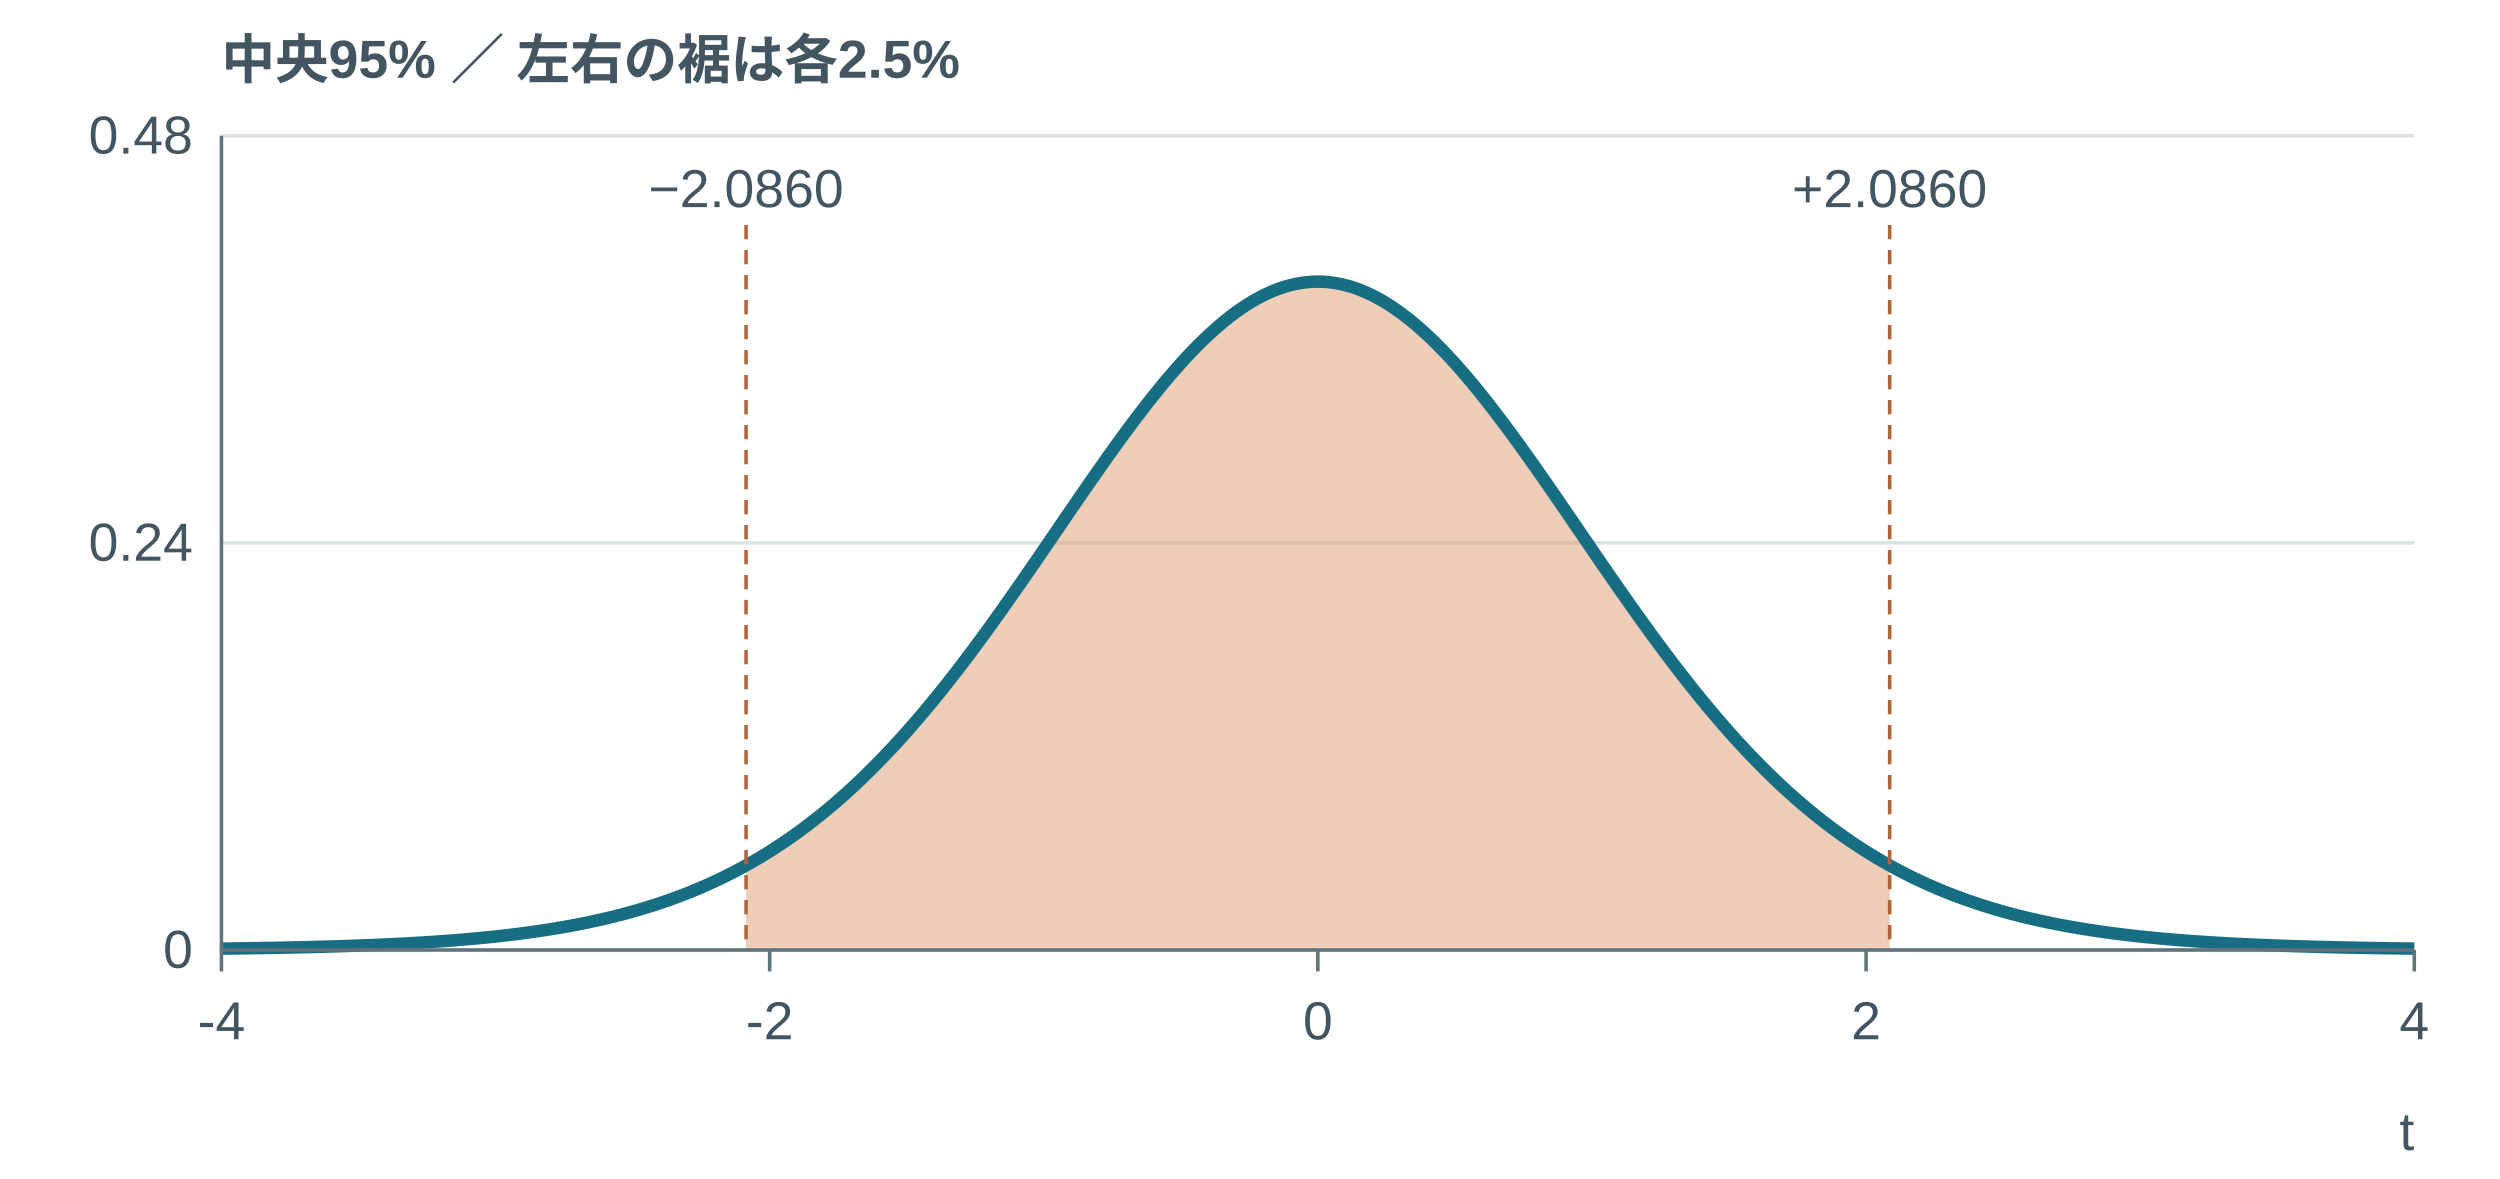
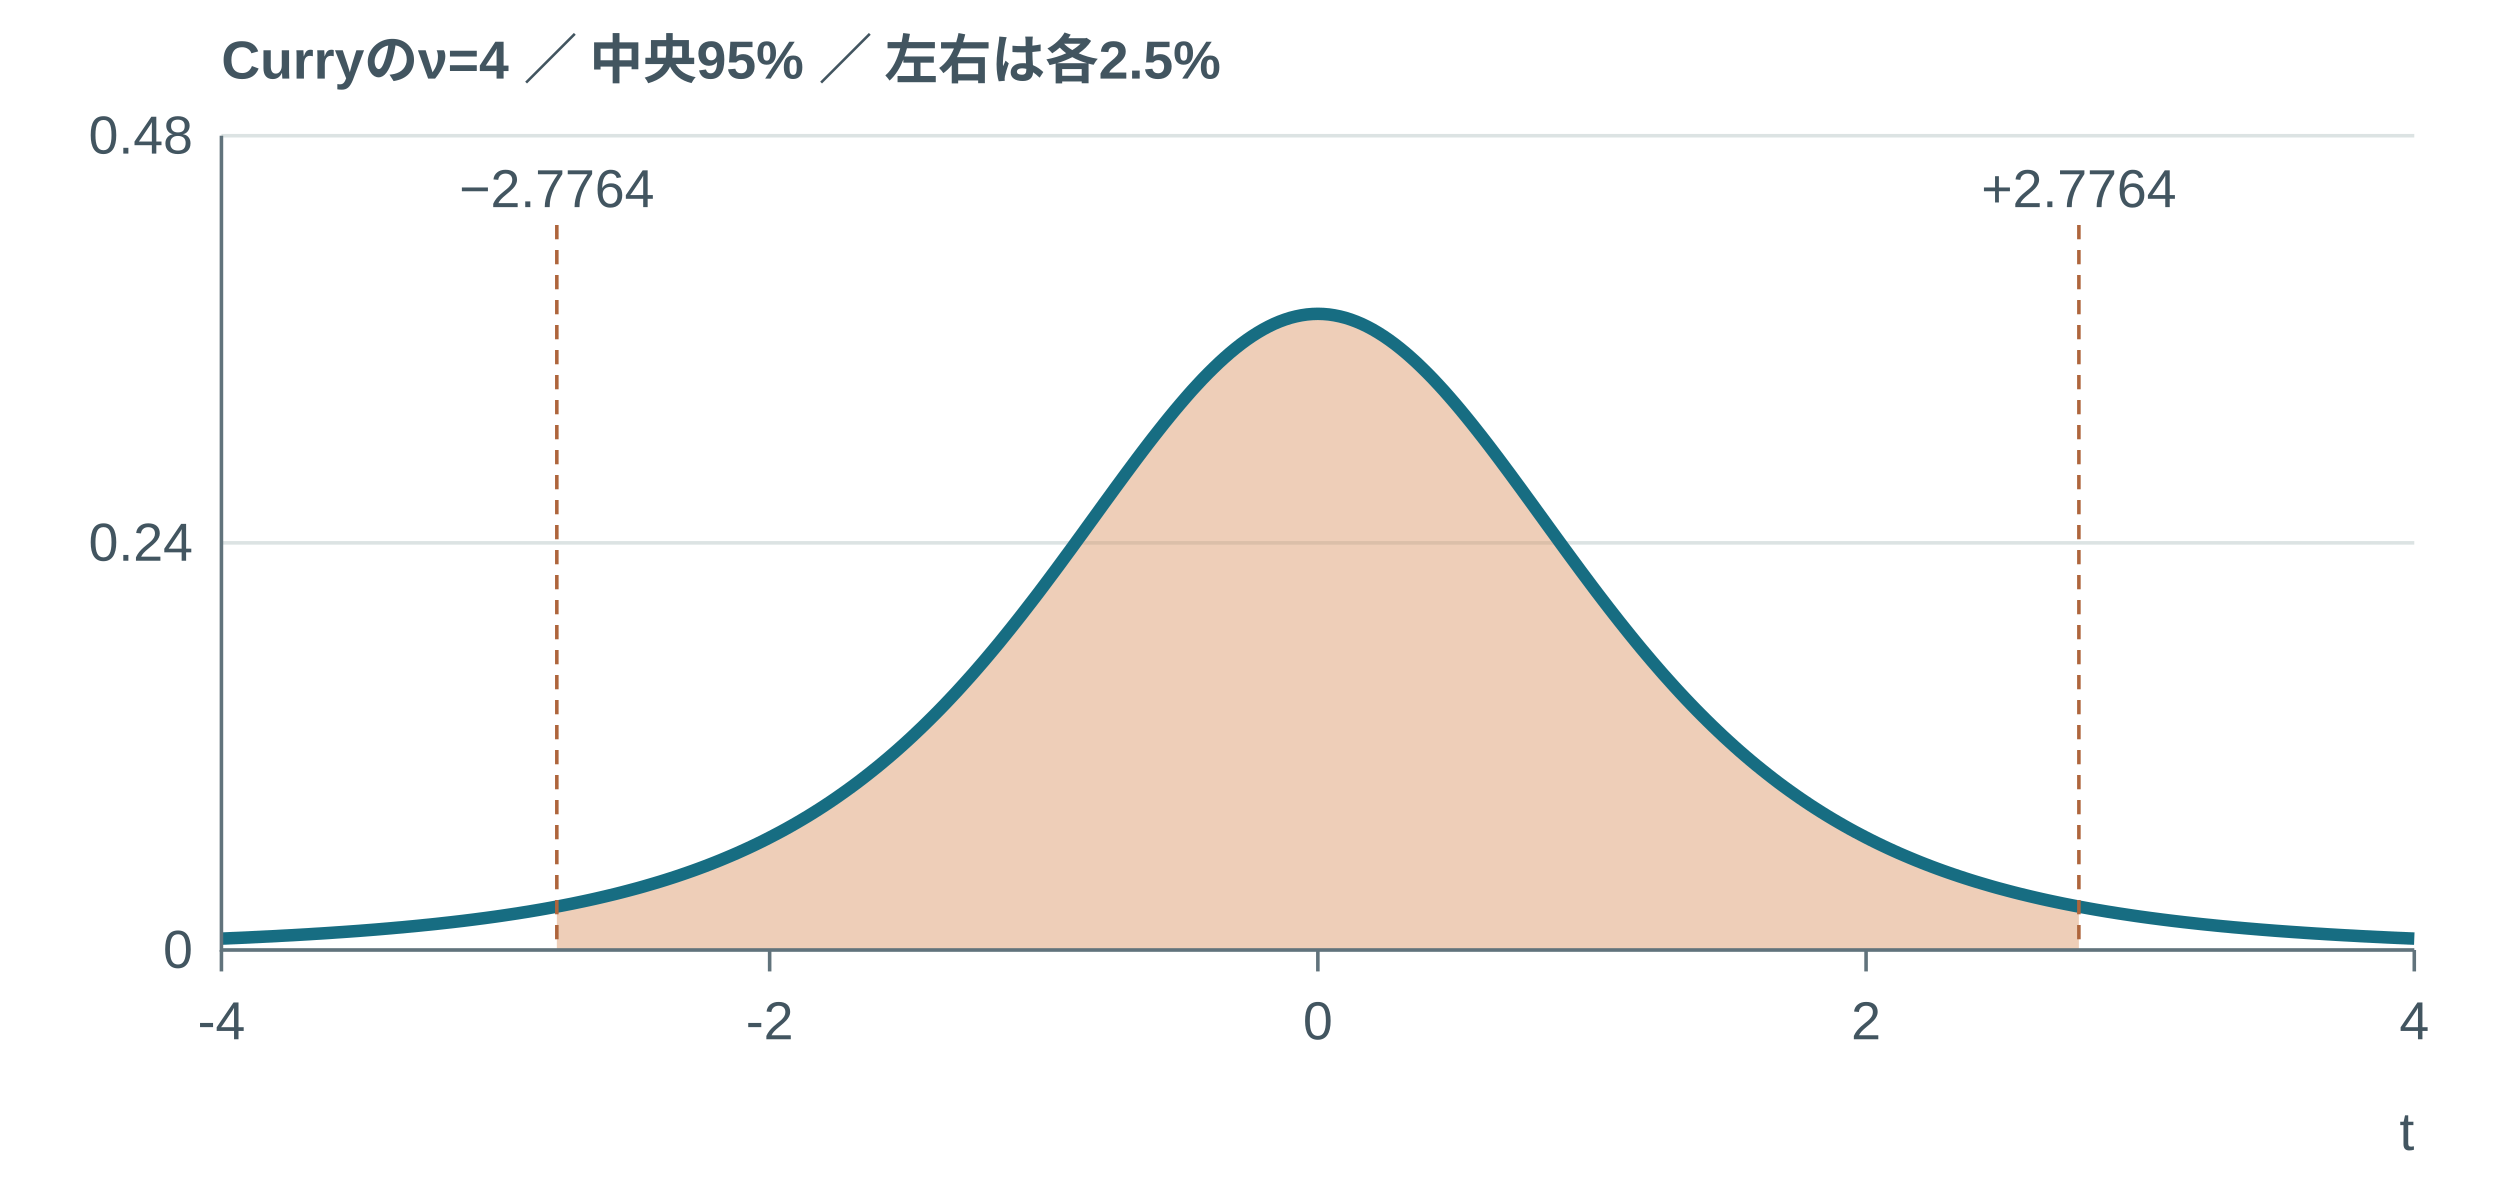
- <svg xmlns="http://www.w3.org/2000/svg" viewBox="0 0 700 330" role="img" aria-label="中央95% ／ 左右の裾は各2.5%">
+ <svg xmlns="http://www.w3.org/2000/svg" viewBox="0 0 700 330" role="img" aria-label="Curryのν=4 ／ 中央95% ／ 左右は各2.5%">
  <g font-family="Arial,Hiragino Sans,sans-serif" font-size="15" fill="#425560">
-     <text x="62" y="22" font-weight="bold">中央95% ／ 左右の裾は各2.5%</text>
+     <text x="62" y="22" font-weight="bold">Curryのν=4 ／ 中央95% ／ 左右は各2.5%</text>
    <line x1="62" x2="676" y1="266" y2="266" stroke="#dce3e3" />
    <text x="54" y="271" text-anchor="end">0</text>
    <line x1="62" x2="676" y1="152" y2="152" stroke="#dce3e3" />
    <text x="54" y="157" text-anchor="end">0.24</text>
    <line x1="62" x2="676" y1="38" y2="38" stroke="#dce3e3" />
    <text x="54" y="43" text-anchor="end">0.48</text>
-     <path d="M208.9,266 L208.9,242.314 L210.501,241.411 L212.102,240.48 L213.703,239.521 L215.304,238.532 L216.905,237.513 L218.506,236.465 L220.107,235.385 L221.708,234.275 L223.309,233.133 L224.91,231.959 L226.511,230.753 L228.112,229.514 L229.713,228.242 L231.314,226.936 L232.915,225.597 L234.516,224.224 L236.117,222.817 L237.718,221.376 L239.319,219.9 L240.92,218.39 L242.521,216.845 L244.122,215.266 L245.723,213.652 L247.324,212.003 L248.925,210.32 L250.526,208.603 L252.127,206.853 L253.728,205.068 L255.329,203.25 L256.93,201.399 L258.531,199.516 L260.132,197.601 L261.733,195.655 L263.334,193.678 L264.935,191.671 L266.536,189.635 L268.137,187.57 L269.738,185.479 L271.339,183.361 L272.94,181.218 L274.541,179.05 L276.142,176.86 L277.743,174.649 L279.344,172.417 L280.945,170.166 L282.546,167.898 L284.147,165.615 L285.748,163.317 L287.349,161.007 L288.95,158.687 L290.551,156.358 L292.152,154.022 L293.753,151.681 L295.354,149.338 L296.955,146.994 L298.556,144.651 L300.157,142.313 L301.758,139.98 L303.359,137.656 L304.96,135.342 L306.561,133.041 L308.162,130.756 L309.763,128.489 L311.364,126.242 L312.965,124.019 L314.566,121.82 L316.167,119.65 L317.768,117.51 L319.369,115.403 L320.97,113.332 L322.571,111.299 L324.172,109.307 L325.773,107.358 L327.374,105.455 L328.975,103.6 L330.576,101.795 L332.177,100.044 L333.778,98.348 L335.379,96.71 L336.98,95.131 L338.581,93.614 L340.182,92.162 L341.783,90.776 L343.384,89.458 L344.985,88.209 L346.586,87.033 L348.187,85.93 L349.788,84.902 L351.389,83.951 L352.99,83.078 L354.591,82.284 L356.192,81.57 L357.793,80.938 L359.394,80.388 L360.995,79.921 L362.596,79.538 L364.197,79.24 L365.798,79.026 L367.399,78.898 L369,78.855 L370.601,78.898 L372.202,79.026 L373.803,79.24 L375.404,79.538 L377.005,79.921 L378.606,80.388 L380.207,80.938 L381.808,81.57 L383.409,82.284 L385.01,83.078 L386.611,83.951 L388.212,84.902 L389.813,85.93 L391.414,87.033 L393.015,88.209 L394.616,89.458 L396.217,90.776 L397.818,92.162 L399.419,93.614 L401.02,95.131 L402.621,96.71 L404.222,98.348 L405.823,100.044 L407.424,101.795 L409.025,103.6 L410.626,105.455 L412.227,107.358 L413.828,109.307 L415.429,111.299 L417.03,113.332 L418.631,115.403 L420.232,117.51 L421.833,119.65 L423.434,121.82 L425.035,124.019 L426.636,126.242 L428.237,128.489 L429.838,130.756 L431.439,133.041 L433.04,135.342 L434.641,137.656 L436.242,139.98 L437.843,142.313 L439.444,144.651 L441.045,146.994 L442.646,149.338 L444.247,151.681 L445.848,154.022 L447.449,156.358 L449.05,158.687 L450.651,161.007 L452.252,163.317 L453.853,165.615 L455.454,167.898 L457.055,170.166 L458.656,172.417 L460.257,174.649 L461.858,176.86 L463.459,179.05 L465.06,181.218 L466.661,183.361 L468.262,185.479 L469.863,187.57 L471.464,189.635 L473.065,191.671 L474.666,193.678 L476.267,195.655 L477.868,197.601 L479.469,199.516 L481.07,201.399 L482.671,203.25 L484.272,205.068 L485.873,206.853 L487.474,208.603 L489.075,210.32 L490.676,212.003 L492.277,213.652 L493.878,215.266 L495.479,216.845 L497.08,218.39 L498.681,219.9 L500.282,221.376 L501.883,222.817 L503.484,224.224 L505.085,225.597 L506.686,226.936 L508.287,228.242 L509.888,229.514 L511.489,230.753 L513.09,231.959 L514.691,233.133 L516.292,234.275 L517.893,235.385 L519.494,236.465 L521.095,237.513 L522.696,238.532 L524.297,239.521 L525.898,240.48 L527.499,241.411 L529.101,242.314 L529.101,266Z" fill="#d99361" opacity=".45" />
+     <path d="M155.911,266 L155.911,253.848 L158.042,253.441 L160.173,253.019 L162.304,252.581 L164.435,252.127 L166.566,251.656 L168.697,251.168 L170.828,250.662 L172.958,250.137 L175.089,249.593 L177.22,249.028 L179.351,248.443 L181.482,247.836 L183.613,247.207 L185.744,246.555 L187.875,245.878 L190.005,245.176 L192.136,244.449 L194.267,243.695 L196.398,242.914 L198.529,242.103 L200.66,241.264 L202.791,240.393 L204.922,239.492 L207.053,238.557 L209.183,237.589 L211.314,236.586 L213.445,235.548 L215.576,234.473 L217.707,233.359 L219.838,232.207 L221.969,231.014 L224.1,229.78 L226.231,228.504 L228.361,227.184 L230.492,225.82 L232.623,224.41 L234.754,222.953 L236.885,221.448 L239.016,219.895 L241.147,218.291 L243.278,216.637 L245.409,214.932 L247.539,213.174 L249.67,211.363 L251.801,209.499 L253.932,207.58 L256.063,205.606 L258.194,203.578 L260.325,201.494 L262.456,199.355 L264.587,197.16 L266.717,194.911 L268.848,192.607 L270.979,190.248 L273.11,187.837 L275.241,185.373 L277.372,182.858 L279.503,180.294 L281.634,177.682 L283.765,175.024 L285.895,172.323 L288.026,169.58 L290.157,166.8 L292.288,163.985 L294.419,161.138 L296.55,158.264 L298.681,155.367 L300.812,152.45 L302.943,149.52 L305.073,146.581 L307.204,143.638 L309.335,140.698 L311.466,137.767 L313.597,134.85 L315.728,131.955 L317.859,129.089 L319.99,126.258 L322.12,123.471 L324.251,120.734 L326.382,118.055 L328.513,115.442 L330.644,112.903 L332.775,110.446 L334.906,108.079 L337.037,105.808 L339.168,103.643 L341.298,101.59 L343.429,99.656 L345.56,97.849 L347.691,96.175 L349.822,94.641 L351.953,93.251 L354.084,92.011 L356.215,90.927 L358.346,90.002 L360.476,89.241 L362.607,88.645 L364.738,88.218 L366.869,87.961 L369,87.875 L371.131,87.961 L373.262,88.218 L375.393,88.645 L377.524,89.241 L379.654,90.002 L381.785,90.927 L383.916,92.011 L386.047,93.251 L388.178,94.641 L390.309,96.175 L392.44,97.849 L394.571,99.656 L396.702,101.59 L398.832,103.643 L400.963,105.808 L403.094,108.079 L405.225,110.446 L407.356,112.903 L409.487,115.442 L411.618,118.055 L413.749,120.734 L415.88,123.471 L418.01,126.258 L420.141,129.089 L422.272,131.955 L424.403,134.85 L426.534,137.767 L428.665,140.698 L430.796,143.638 L432.927,146.581 L435.057,149.52 L437.188,152.45 L439.319,155.367 L441.45,158.264 L443.581,161.138 L445.712,163.985 L447.843,166.8 L449.974,169.58 L452.105,172.323 L454.235,175.024 L456.366,177.682 L458.497,180.294 L460.628,182.858 L462.759,185.373 L464.89,187.837 L467.021,190.248 L469.152,192.607 L471.283,194.911 L473.413,197.16 L475.544,199.355 L477.675,201.494 L479.806,203.578 L481.937,205.606 L484.068,207.58 L486.199,209.499 L488.33,211.363 L490.461,213.174 L492.591,214.932 L494.722,216.637 L496.853,218.291 L498.984,219.895 L501.115,221.448 L503.246,222.953 L505.377,224.41 L507.508,225.82 L509.639,227.184 L511.769,228.504 L513.9,229.78 L516.031,231.014 L518.162,232.207 L520.293,233.359 L522.424,234.473 L524.555,235.548 L526.686,236.586 L528.817,237.589 L530.947,238.557 L533.078,239.492 L535.209,240.393 L537.34,241.264 L539.471,242.103 L541.602,242.914 L543.733,243.695 L545.864,244.449 L547.995,245.176 L550.125,245.878 L552.256,246.555 L554.387,247.207 L556.518,247.836 L558.649,248.443 L560.78,249.028 L562.911,249.593 L565.042,250.137 L567.172,250.662 L569.303,251.168 L571.434,251.656 L573.565,252.127 L575.696,252.581 L577.827,253.019 L579.958,253.441 L582.089,253.848 L582.089,266Z" fill="#d99361" opacity=".45" />
    <rect x="63" y="266" width="23.583" height="0" fill="#287f74" opacity=".35" />
    <rect x="88.583" y="266" width="23.583" height="0" fill="#287f74" opacity=".35" />
    <rect x="114.167" y="266" width="23.583" height="0" fill="#287f74" opacity=".35" />
    <rect x="139.75" y="266" width="23.583" height="0" fill="#287f74" opacity=".35" />
    <rect x="165.333" y="266" width="23.583" height="0" fill="#287f74" opacity=".35" />
    <rect x="190.917" y="266" width="23.583" height="0" fill="#287f74" opacity=".35" />
    <rect x="216.5" y="266" width="23.583" height="0" fill="#287f74" opacity=".35" />
    <rect x="242.083" y="266" width="23.583" height="0" fill="#287f74" opacity=".35" />
    <rect x="267.667" y="266" width="23.583" height="0" fill="#287f74" opacity=".35" />
    <rect x="293.25" y="266" width="23.583" height="0" fill="#287f74" opacity=".35" />
    <rect x="318.833" y="266" width="23.583" height="0" fill="#287f74" opacity=".35" />
    <rect x="344.417" y="266" width="23.583" height="0" fill="#287f74" opacity=".35" />
    <rect x="370" y="266" width="23.583" height="0" fill="#287f74" opacity=".35" />
    <rect x="395.583" y="266" width="23.583" height="0" fill="#287f74" opacity=".35" />
    <rect x="421.167" y="266" width="23.583" height="0" fill="#287f74" opacity=".35" />
    <rect x="446.75" y="266" width="23.583" height="0" fill="#287f74" opacity=".35" />
    <rect x="472.333" y="266" width="23.583" height="0" fill="#287f74" opacity=".35" />
    <rect x="497.917" y="266" width="23.583" height="0" fill="#287f74" opacity=".35" />
    <rect x="523.5" y="266" width="23.583" height="0" fill="#287f74" opacity=".35" />
    <rect x="549.083" y="266" width="23.583" height="0" fill="#287f74" opacity=".35" />
    <rect x="574.667" y="266" width="23.583" height="0" fill="#287f74" opacity=".35" />
    <rect x="600.25" y="266" width="23.583" height="0" fill="#287f74" opacity=".35" />
    <rect x="625.833" y="266" width="23.583" height="0" fill="#287f74" opacity=".35" />
    <rect x="651.417" y="266" width="23.583" height="0" fill="#287f74" opacity=".35" />
-     <path d="M62.00,265.61 L63.54,265.59 L65.07,265.57 L66.61,265.55 L68.14,265.53 L69.68,265.51 L71.21,265.48 L72.75,265.46 L74.28,265.43 L75.82,265.41 L77.35,265.38 L78.89,265.35 L80.42,265.32 L81.95,265.29 L83.49,265.25 L85.02,265.22 L86.56,265.18 L88.09,265.14 L89.63,265.10 L91.16,265.06 L92.70,265.01 L94.23,264.97 L95.77,264.92 L97.31,264.87 L98.84,264.82 L100.38,264.76 L101.91,264.70 L103.44,264.64 L104.98,264.58 L106.52,264.51 L108.05,264.44 L109.59,264.37 L111.12,264.30 L112.66,264.22 L114.19,264.14 L115.73,264.05 L117.26,263.96 L118.80,263.87 L120.33,263.77 L121.87,263.67 L123.40,263.56 L124.93,263.45 L126.47,263.34 L128.00,263.22 L129.54,263.09 L131.07,262.96 L132.61,262.82 L134.14,262.68 L135.68,262.53 L137.22,262.38 L138.75,262.22 L140.28,262.05 L141.82,261.87 L143.36,261.69 L144.89,261.50 L146.43,261.31 L147.96,261.10 L149.49,260.89 L151.03,260.66 L152.56,260.43 L154.10,260.19 L155.63,259.94 L157.17,259.68 L158.70,259.41 L160.24,259.13 L161.77,258.84 L163.31,258.54 L164.84,258.22 L166.38,257.89 L167.91,257.55 L169.45,257.20 L170.99,256.84 L172.52,256.46 L174.06,256.06 L175.59,255.66 L177.13,255.23 L178.66,254.79 L180.19,254.34 L181.73,253.87 L183.26,253.38 L184.80,252.88 L186.34,252.35 L187.87,251.81 L189.41,251.25 L190.94,250.68 L192.48,250.08 L194.01,249.46 L195.55,248.82 L197.08,248.16 L198.62,247.48 L200.15,246.77 L201.69,246.05 L203.22,245.30 L204.76,244.52 L206.29,243.73 L207.82,242.90 L209.36,242.06 L210.89,241.18 L212.43,240.29 L213.97,239.36 L215.50,238.41 L217.03,237.43 L218.57,236.42 L220.11,235.39 L221.64,234.32 L223.18,233.23 L224.71,232.11 L226.25,230.96 L227.78,229.77 L229.32,228.56 L230.85,227.32 L232.39,226.04 L233.92,224.74 L235.45,223.40 L236.99,222.04 L238.52,220.64 L240.06,219.21 L241.59,217.74 L243.13,216.25 L244.66,214.72 L246.20,213.16 L247.73,211.57 L249.27,209.95 L250.81,208.30 L252.34,206.62 L253.88,204.90 L255.41,203.16 L256.94,201.38 L258.48,199.58 L260.01,197.74 L261.55,195.88 L263.09,193.99 L264.62,192.07 L266.15,190.12 L267.69,188.15 L269.23,186.15 L270.76,184.13 L272.30,182.08 L273.83,180.02 L275.37,177.93 L276.90,175.82 L278.43,173.69 L279.97,171.54 L281.50,169.37 L283.04,167.19 L284.57,165.00 L286.11,162.80 L287.64,160.58 L289.18,158.35 L290.72,156.12 L292.25,153.88 L293.78,151.63 L295.32,149.39 L296.86,147.14 L298.39,144.89 L299.93,142.65 L301.46,140.41 L303.00,138.18 L304.53,135.96 L306.07,133.75 L307.60,131.56 L309.13,129.38 L310.67,127.21 L312.20,125.07 L313.74,122.95 L315.27,120.86 L316.81,118.79 L318.34,116.75 L319.88,114.74 L321.41,112.76 L322.95,110.82 L324.49,108.92 L326.02,107.06 L327.56,105.24 L329.09,103.47 L330.63,101.74 L332.16,100.06 L333.69,98.43 L335.23,96.86 L336.76,95.34 L338.30,93.88 L339.84,92.47 L341.37,91.13 L342.91,89.84 L344.44,88.63 L345.98,87.47 L347.51,86.39 L349.05,85.37 L350.58,84.42 L352.12,83.55 L353.65,82.74 L355.19,82.01 L356.72,81.35 L358.25,80.77 L359.79,80.26 L361.32,79.84 L362.86,79.48 L364.39,79.21 L365.93,79.01 L367.46,78.89 L369.00,78.86 L370.53,78.89 L372.07,79.01 L373.60,79.21 L375.14,79.48 L376.67,79.84 L378.21,80.26 L379.74,80.77 L381.28,81.35 L382.81,82.01 L384.35,82.74 L385.88,83.55 L387.42,84.42 L388.95,85.37 L390.49,86.39 L392.02,87.47 L393.56,88.63 L395.09,89.84 L396.63,91.13 L398.16,92.47 L399.70,93.88 L401.24,95.34 L402.77,96.86 L404.31,98.43 L405.84,100.06 L407.38,101.74 L408.91,103.47 L410.44,105.24 L411.98,107.06 L413.51,108.92 L415.05,110.82 L416.59,112.76 L418.12,114.74 L419.66,116.75 L421.19,118.79 L422.73,120.86 L424.26,122.95 L425.80,125.07 L427.33,127.21 L428.87,129.38 L430.40,131.56 L431.94,133.75 L433.47,135.96 L435.01,138.18 L436.54,140.41 L438.08,142.65 L439.61,144.89 L441.15,147.14 L442.68,149.39 L444.22,151.63 L445.75,153.88 L447.28,156.12 L448.82,158.35 L450.35,160.58 L451.89,162.80 L453.42,165.00 L454.96,167.19 L456.49,169.37 L458.03,171.54 L459.56,173.69 L461.10,175.82 L462.63,177.93 L464.17,180.02 L465.70,182.08 L467.24,184.13 L468.77,186.15 L470.31,188.15 L471.84,190.12 L473.38,192.07 L474.91,193.99 L476.45,195.88 L477.99,197.74 L479.52,199.58 L481.06,201.38 L482.59,203.16 L484.13,204.90 L485.66,206.62 L487.19,208.30 L488.73,209.95 L490.26,211.57 L491.80,213.16 L493.34,214.72 L494.87,216.25 L496.41,217.74 L497.94,219.21 L499.48,220.64 L501.01,222.04 L502.55,223.40 L504.08,224.74 L505.62,226.04 L507.15,227.32 L508.69,228.56 L510.22,229.77 L511.76,230.96 L513.29,232.11 L514.83,233.23 L516.36,234.32 L517.89,235.39 L519.43,236.42 L520.97,237.43 L522.50,238.41 L524.03,239.36 L525.57,240.29 L527.11,241.18 L528.64,242.06 L530.17,242.90 L531.71,243.73 L533.24,244.52 L534.78,245.30 L536.32,246.05 L537.85,246.77 L539.38,247.48 L540.92,248.16 L542.45,248.82 L543.99,249.46 L545.52,250.08 L547.06,250.68 L548.60,251.25 L550.13,251.81 L551.66,252.35 L553.20,252.88 L554.74,253.38 L556.27,253.87 L557.81,254.34 L559.34,254.79 L560.88,255.23 L562.41,255.66 L563.94,256.06 L565.48,256.46 L567.01,256.84 L568.55,257.20 L570.09,257.55 L571.62,257.89 L573.15,258.22 L574.69,258.54 L576.23,258.84 L577.76,259.13 L579.30,259.41 L580.83,259.68 L582.37,259.94 L583.90,260.19 L585.44,260.43 L586.97,260.66 L588.50,260.89 L590.04,261.10 L591.58,261.31 L593.11,261.50 L594.64,261.69 L596.18,261.87 L597.72,262.05 L599.25,262.22 L600.78,262.38 L602.32,262.53 L603.86,262.68 L605.39,262.82 L606.92,262.96 L608.46,263.09 L610.00,263.22 L611.53,263.34 L613.06,263.45 L614.60,263.56 L616.13,263.67 L617.67,263.77 L619.20,263.87 L620.74,263.96 L622.27,264.05 L623.81,264.14 L625.35,264.22 L626.88,264.30 L628.41,264.37 L629.95,264.44 L631.49,264.51 L633.02,264.58 L634.55,264.64 L636.09,264.70 L637.63,264.76 L639.16,264.82 L640.70,264.87 L642.23,264.92 L643.76,264.97 L645.30,265.01 L646.84,265.06 L648.37,265.10 L649.90,265.14 L651.44,265.18 L652.98,265.22 L654.51,265.25 L656.05,265.29 L657.58,265.32 L659.12,265.35 L660.65,265.38 L662.19,265.41 L663.72,265.43 L665.25,265.46 L666.79,265.48 L668.33,265.51 L669.86,265.53 L671.39,265.55 L672.93,265.57 L674.47,265.59 L676.00,265.61" fill="none" stroke="#176d82" stroke-width="3.5" />
-     <line x1="208.9" x2="208.9" y1="63" y2="266" stroke="#ae653c" stroke-dasharray="4 3" />
-     <text x="208.9" y="58" text-anchor="middle">−2.0860</text>
-     <line x1="529.101" x2="529.101" y1="63" y2="266" stroke="#ae653c" stroke-dasharray="4 3" />
-     <text x="529.101" y="58" text-anchor="middle">+2.0860</text>
+     <path d="M62.00,262.81 L63.54,262.75 L65.07,262.68 L66.61,262.62 L68.14,262.55 L69.68,262.48 L71.21,262.40 L72.75,262.33 L74.28,262.25 L75.82,262.18 L77.35,262.10 L78.89,262.01 L80.42,261.93 L81.95,261.85 L83.49,261.76 L85.02,261.67 L86.56,261.58 L88.09,261.48 L89.63,261.39 L91.16,261.29 L92.70,261.19 L94.23,261.08 L95.77,260.98 L97.31,260.87 L98.84,260.76 L100.38,260.65 L101.91,260.53 L103.44,260.41 L104.98,260.29 L106.52,260.16 L108.05,260.03 L109.59,259.90 L111.12,259.76 L112.66,259.63 L114.19,259.48 L115.73,259.34 L117.26,259.19 L118.80,259.03 L120.33,258.88 L121.87,258.72 L123.40,258.55 L124.93,258.38 L126.47,258.21 L128.00,258.03 L129.54,257.85 L131.07,257.66 L132.61,257.47 L134.14,257.27 L135.68,257.07 L137.22,256.86 L138.75,256.65 L140.28,256.43 L141.82,256.20 L143.36,255.97 L144.89,255.74 L146.43,255.49 L147.96,255.25 L149.49,254.99 L151.03,254.73 L152.56,254.46 L154.10,254.18 L155.63,253.90 L157.17,253.61 L158.70,253.31 L160.24,253.01 L161.77,252.69 L163.31,252.37 L164.84,252.04 L166.38,251.70 L167.91,251.35 L169.45,250.99 L170.99,250.62 L172.52,250.25 L174.06,249.86 L175.59,249.46 L177.13,249.05 L178.66,248.64 L180.19,248.21 L181.73,247.76 L183.26,247.31 L184.80,246.85 L186.34,246.37 L187.87,245.88 L189.41,245.38 L190.94,244.86 L192.48,244.33 L194.01,243.79 L195.55,243.23 L197.08,242.66 L198.62,242.07 L200.15,241.47 L201.69,240.85 L203.22,240.21 L204.76,239.56 L206.29,238.90 L207.82,238.21 L209.36,237.51 L210.89,236.79 L212.43,236.05 L213.97,235.29 L215.50,234.51 L217.03,233.71 L218.57,232.90 L220.11,232.06 L221.64,231.20 L223.18,230.32 L224.71,229.42 L226.25,228.50 L227.78,227.55 L229.32,226.58 L230.85,225.59 L232.39,224.57 L233.92,223.53 L235.45,222.46 L236.99,221.37 L238.52,220.26 L240.06,219.12 L241.59,217.95 L243.13,216.75 L244.66,215.53 L246.20,214.29 L247.73,213.01 L249.27,211.71 L250.81,210.38 L252.34,209.02 L253.88,207.63 L255.41,206.22 L256.94,204.77 L258.48,203.30 L260.01,201.80 L261.55,200.27 L263.09,198.71 L264.62,197.13 L266.15,195.51 L267.69,193.87 L269.23,192.19 L270.76,190.49 L272.30,188.77 L273.83,187.01 L275.37,185.23 L276.90,183.42 L278.43,181.59 L279.97,179.73 L281.50,177.84 L283.04,175.93 L284.57,174.00 L286.11,172.05 L287.64,170.07 L289.18,168.08 L290.72,166.07 L292.25,164.04 L293.78,161.99 L295.32,159.93 L296.86,157.85 L298.39,155.76 L299.93,153.67 L301.46,151.56 L303.00,149.45 L304.53,147.33 L306.07,145.21 L307.60,143.09 L309.13,140.97 L310.67,138.86 L312.20,136.75 L313.74,134.66 L315.27,132.57 L316.81,130.50 L318.34,128.44 L319.88,126.40 L321.41,124.39 L322.95,122.40 L324.49,120.44 L326.02,118.51 L327.56,116.61 L329.09,114.75 L330.63,112.93 L332.16,111.15 L333.69,109.41 L335.23,107.73 L336.76,106.09 L338.30,104.51 L339.84,102.99 L341.37,101.52 L342.91,100.12 L344.44,98.78 L345.98,97.51 L347.51,96.31 L349.05,95.18 L350.58,94.13 L352.12,93.15 L353.65,92.25 L355.19,91.43 L356.72,90.69 L358.25,90.04 L359.79,89.47 L361.32,88.98 L362.86,88.59 L364.39,88.28 L365.93,88.05 L367.46,87.92 L369.00,87.87 L370.53,87.92 L372.07,88.05 L373.60,88.28 L375.14,88.59 L376.67,88.98 L378.21,89.47 L379.74,90.04 L381.28,90.69 L382.81,91.43 L384.35,92.25 L385.88,93.15 L387.42,94.13 L388.95,95.18 L390.49,96.31 L392.02,97.51 L393.56,98.78 L395.09,100.12 L396.63,101.52 L398.16,102.99 L399.70,104.51 L401.24,106.09 L402.77,107.73 L404.31,109.41 L405.84,111.15 L407.38,112.93 L408.91,114.75 L410.44,116.61 L411.98,118.51 L413.51,120.44 L415.05,122.40 L416.59,124.39 L418.12,126.40 L419.66,128.44 L421.19,130.50 L422.73,132.57 L424.26,134.66 L425.80,136.75 L427.33,138.86 L428.87,140.97 L430.40,143.09 L431.94,145.21 L433.47,147.33 L435.01,149.45 L436.54,151.56 L438.08,153.67 L439.61,155.76 L441.15,157.85 L442.68,159.93 L444.22,161.99 L445.75,164.04 L447.28,166.07 L448.82,168.08 L450.35,170.07 L451.89,172.05 L453.42,174.00 L454.96,175.93 L456.49,177.84 L458.03,179.73 L459.56,181.59 L461.10,183.42 L462.63,185.23 L464.17,187.01 L465.70,188.77 L467.24,190.49 L468.77,192.19 L470.31,193.87 L471.84,195.51 L473.38,197.13 L474.91,198.71 L476.45,200.27 L477.99,201.80 L479.52,203.30 L481.06,204.77 L482.59,206.22 L484.13,207.63 L485.66,209.02 L487.19,210.38 L488.73,211.71 L490.26,213.01 L491.80,214.29 L493.34,215.53 L494.87,216.75 L496.41,217.95 L497.94,219.12 L499.48,220.26 L501.01,221.37 L502.55,222.46 L504.08,223.53 L505.62,224.57 L507.15,225.59 L508.69,226.58 L510.22,227.55 L511.76,228.50 L513.29,229.42 L514.83,230.32 L516.36,231.20 L517.89,232.06 L519.43,232.90 L520.97,233.71 L522.50,234.51 L524.03,235.29 L525.57,236.05 L527.11,236.79 L528.64,237.51 L530.17,238.21 L531.71,238.90 L533.24,239.56 L534.78,240.21 L536.32,240.85 L537.85,241.47 L539.38,242.07 L540.92,242.66 L542.45,243.23 L543.99,243.79 L545.52,244.33 L547.06,244.86 L548.60,245.38 L550.13,245.88 L551.66,246.37 L553.20,246.85 L554.74,247.31 L556.27,247.76 L557.81,248.21 L559.34,248.64 L560.88,249.05 L562.41,249.46 L563.94,249.86 L565.48,250.25 L567.01,250.62 L568.55,250.99 L570.09,251.35 L571.62,251.70 L573.15,252.04 L574.69,252.37 L576.23,252.69 L577.76,253.01 L579.30,253.31 L580.83,253.61 L582.37,253.90 L583.90,254.18 L585.44,254.46 L586.97,254.73 L588.50,254.99 L590.04,255.25 L591.58,255.49 L593.11,255.74 L594.64,255.97 L596.18,256.20 L597.72,256.43 L599.25,256.65 L600.78,256.86 L602.32,257.07 L603.86,257.27 L605.39,257.47 L606.92,257.66 L608.46,257.85 L610.00,258.03 L611.53,258.21 L613.06,258.38 L614.60,258.55 L616.13,258.72 L617.67,258.88 L619.20,259.03 L620.74,259.19 L622.27,259.34 L623.81,259.48 L625.35,259.63 L626.88,259.76 L628.41,259.90 L629.95,260.03 L631.49,260.16 L633.02,260.29 L634.55,260.41 L636.09,260.53 L637.63,260.65 L639.16,260.76 L640.70,260.87 L642.23,260.98 L643.76,261.08 L645.30,261.19 L646.84,261.29 L648.37,261.39 L649.90,261.48 L651.44,261.58 L652.98,261.67 L654.51,261.76 L656.05,261.85 L657.58,261.93 L659.12,262.01 L660.65,262.10 L662.19,262.18 L663.72,262.25 L665.25,262.33 L666.79,262.40 L668.33,262.48 L669.86,262.55 L671.39,262.62 L672.93,262.68 L674.47,262.75 L676.00,262.81" fill="none" stroke="#176d82" stroke-width="3.5" />
+     <line x1="155.911" x2="155.911" y1="63" y2="266" stroke="#ae653c" stroke-dasharray="4 3" />
+     <text x="155.911" y="58" text-anchor="middle">−2.7764</text>
+     <line x1="582.089" x2="582.089" y1="63" y2="266" stroke="#ae653c" stroke-dasharray="4 3" />
+     <text x="582.089" y="58" text-anchor="middle">+2.7764</text>
    <path d="M62,38V266H676" stroke="#61737c" fill="none" />
    <path d="M62,266v6" stroke="#61737c" />
    <text x="62" y="291" text-anchor="middle">-4</text>
    <path d="M215.5,266v6" stroke="#61737c" />
    <text x="215.5" y="291" text-anchor="middle">-2</text>
    <path d="M369,266v6" stroke="#61737c" />
    <text x="369" y="291" text-anchor="middle">0</text>
    <path d="M522.5,266v6" stroke="#61737c" />
    <text x="522.5" y="291" text-anchor="middle">2</text>
    <path d="M676,266v6" stroke="#61737c" />
    <text x="676" y="291" text-anchor="middle">4</text>
    <text x="676" y="322" text-anchor="end">t</text>
  </g>
</svg>
